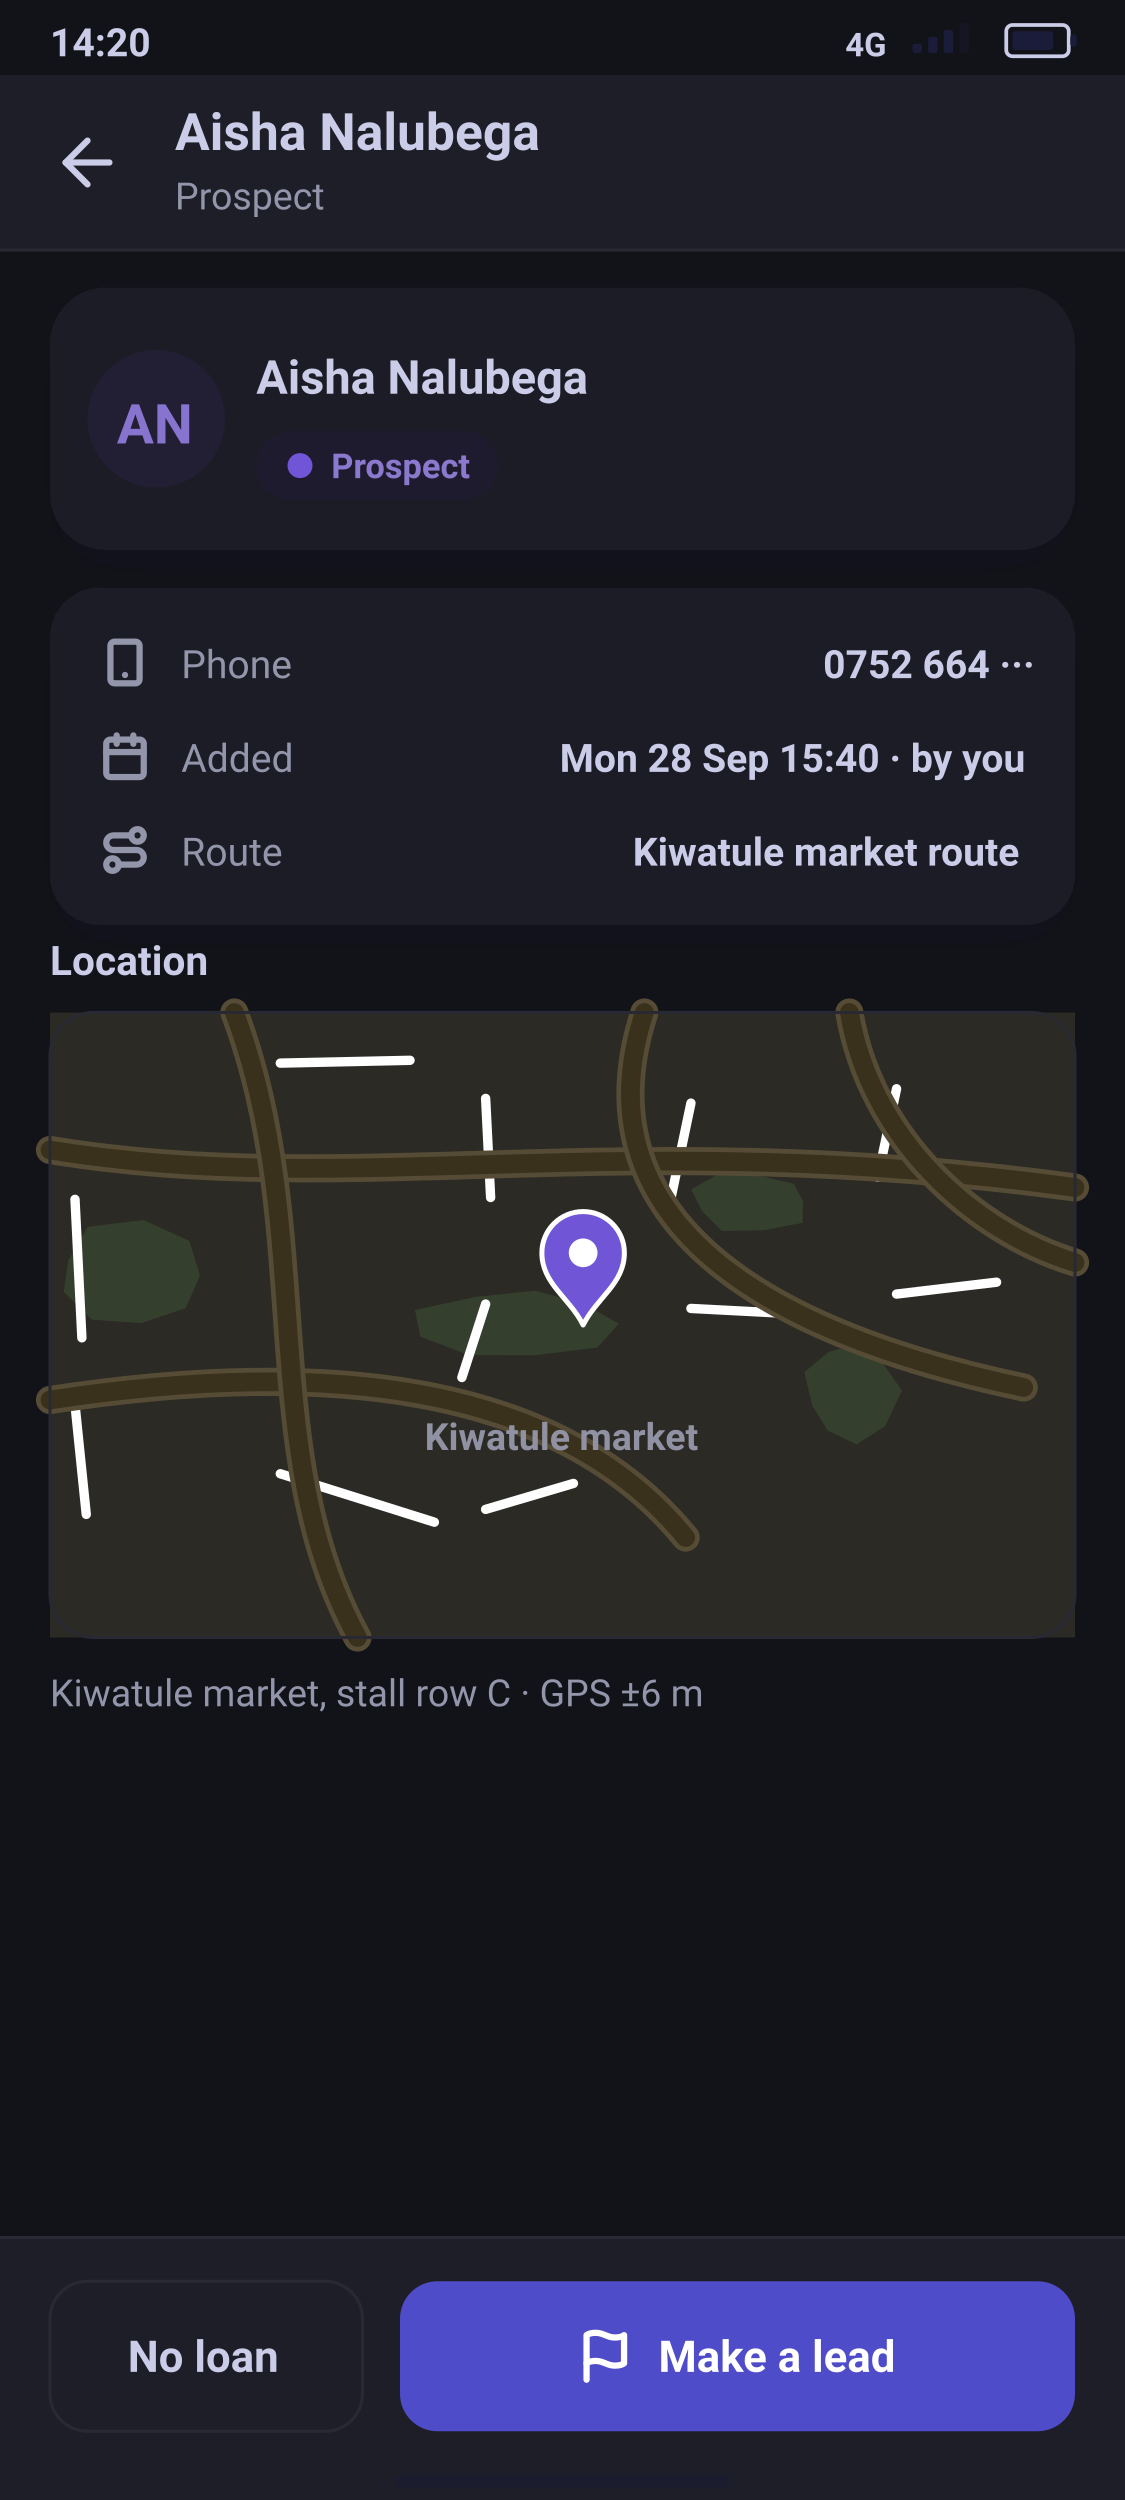
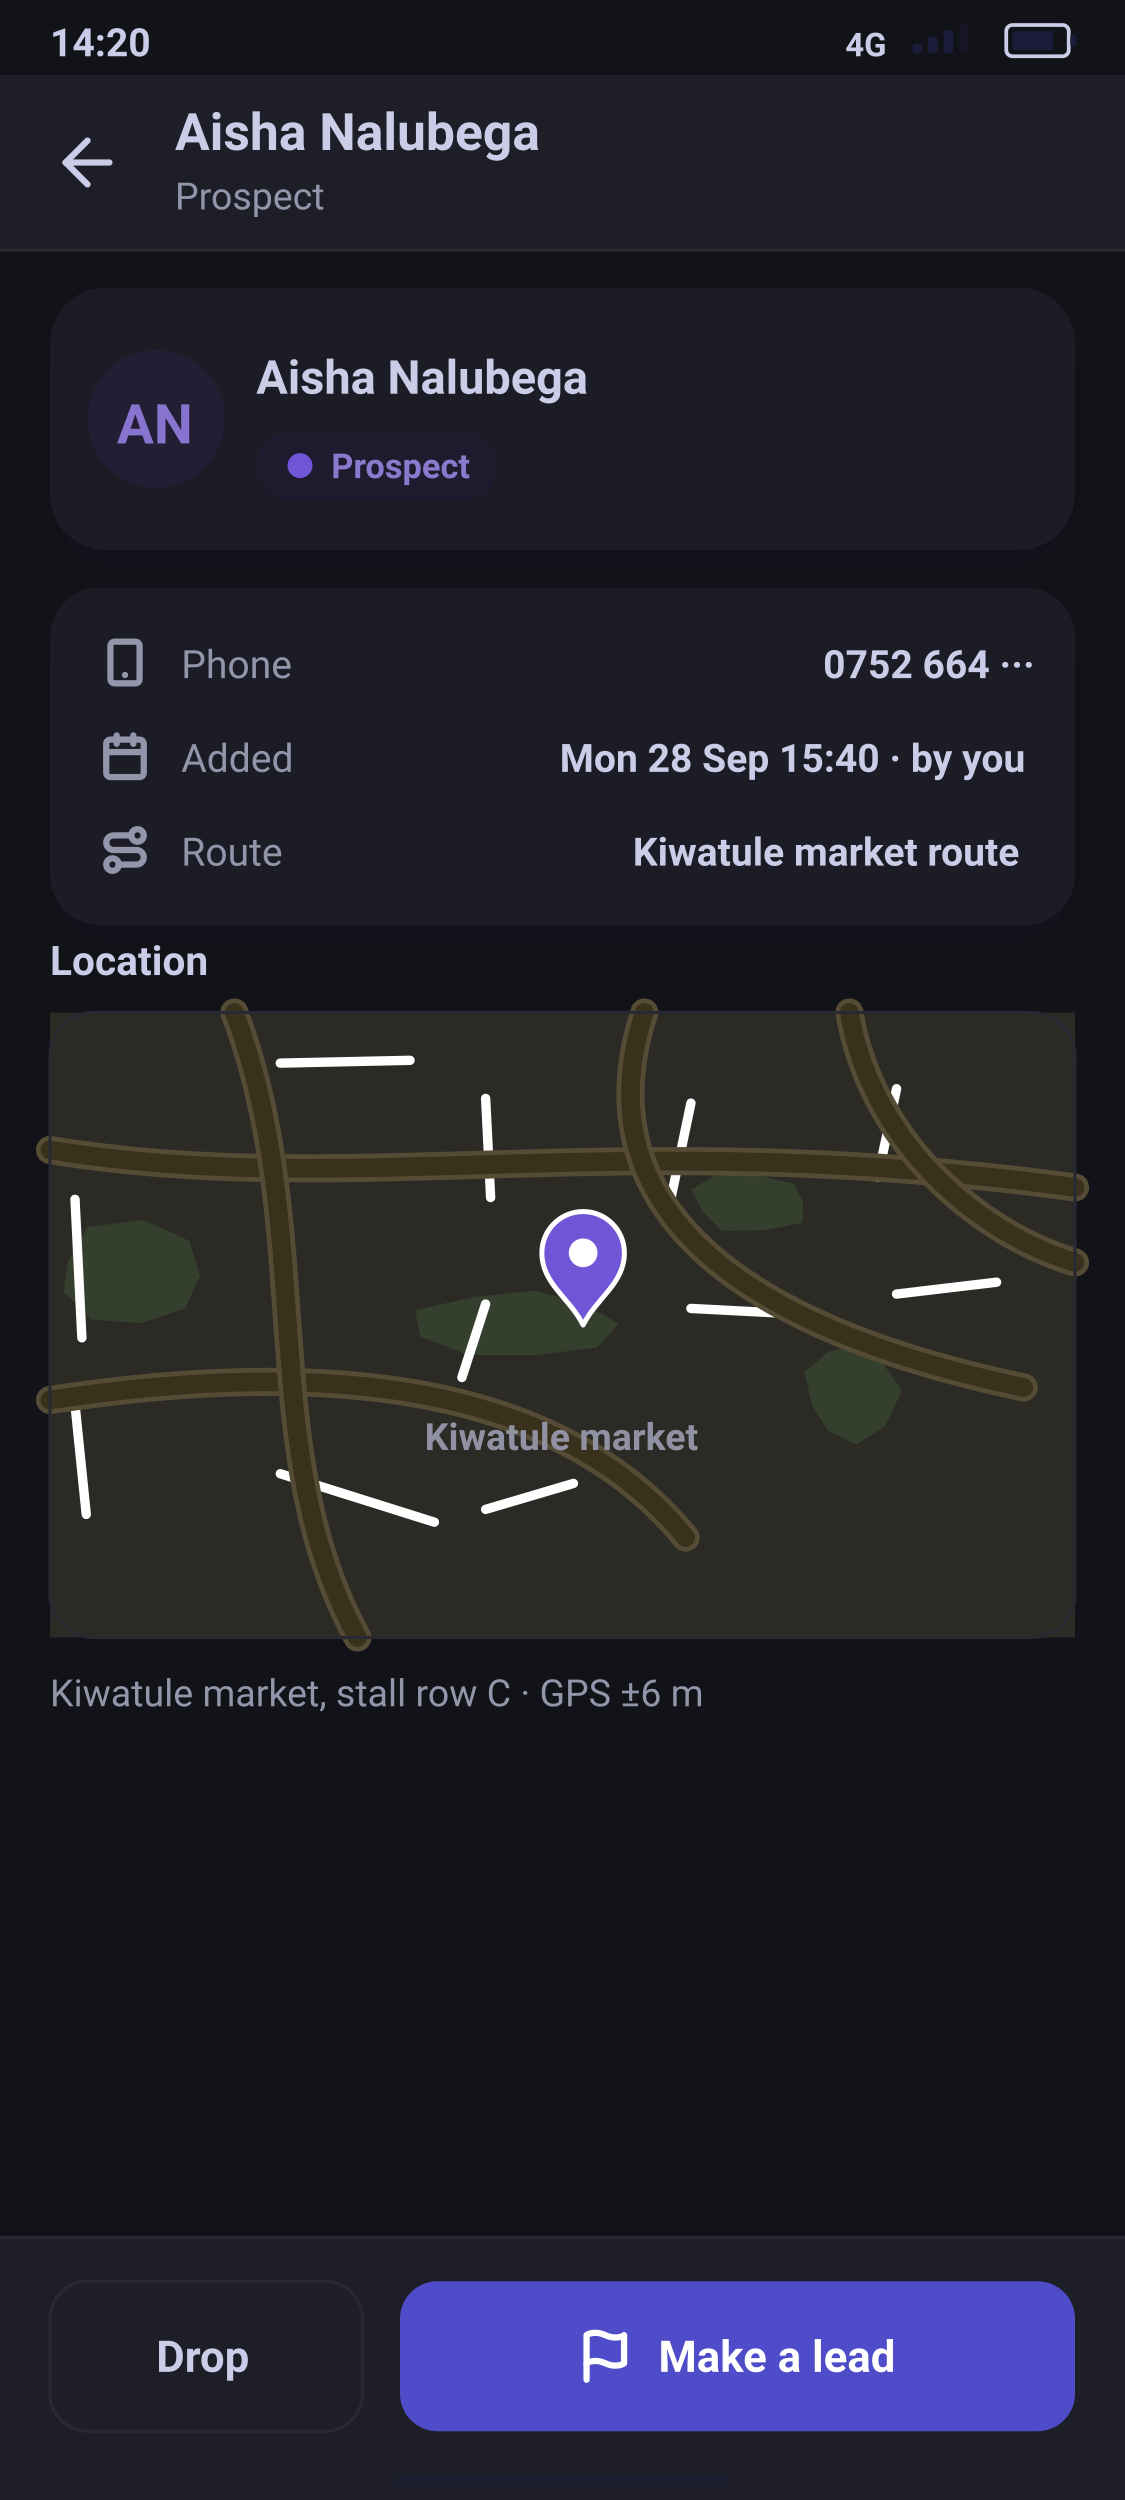
<svg xmlns="http://www.w3.org/2000/svg" width="360" height="800" viewBox="0 0 360 800">
  <defs>
    <filter id="soft" x="-20%" y="-20%" width="140%" height="170%">
      <feDropShadow dx="0" dy="6" stdDeviation="9" flood-color="#1B1C3A" flood-opacity="0.07" />
    </filter>
  </defs>
  <rect id="screen-background" x="0.0" y="0.0" width="360.0" height="800.0" fill="#121319" />
  <g id="status-bar">
    <text id="14-20" x="16.0" y="18.0" font-family="Segoe UI, Roboto, Helvetica Neue, Arial, sans-serif" font-size="12.5" font-weight="600" fill="#CBCCE7">14:20</text>
    <rect id="battery" x="322.0" y="8.0" width="20.0" height="10.0" rx="2" fill="none" stroke="#CBCCE7" stroke-width="1.2" />
    <rect x="324.0" y="10.0" width="13.0" height="6.0" rx="1" fill="#1B1C3A" />
    <rect x="342.5" y="11.0" width="2.0" height="4.0" rx="1" fill="#1B1C3A" />
    <rect id="signal-bar" x="292.0" y="14.0" width="3.0" height="3.0" rx="0.8" fill="#1B1C3A" fill-opacity="1" />
    <rect id="signal-bar-2" x="297.0" y="11.8" width="3.0" height="5.2" rx="0.8" fill="#1B1C3A" fill-opacity="1" />
    <rect id="signal-bar-3" x="302.0" y="9.6" width="3.0" height="7.4" rx="0.8" fill="#1B1C3A" fill-opacity="1" />
    <rect id="signal-bar-4" x="307.0" y="7.4" width="3.0" height="9.6" rx="0.8" fill="#1B1C3A" fill-opacity="0.3" />
    <text id="network" x="270.5" y="18.0" font-family="Segoe UI, Roboto, Helvetica Neue, Arial, sans-serif" font-size="10.5" font-weight="700" fill="#CBCCE7">4G</text>
  </g>
  <g id="app-bar">
    <rect id="app-bar-bg" x="0.0" y="24.0" width="360.0" height="56.0" fill="#1D1E27" />
    <line x1="0.0" y1="80.0" x2="360.0" y2="80.0" stroke="#282932" stroke-width="1" />
    <g id="icon-arrowleft" transform="translate(16.0 40.0) scale(1)">
      <path d="M19 12H5" fill="none" stroke="#CBCCE7" stroke-width="2.00" stroke-linecap="round" stroke-linejoin="round" />
      <path d="M12 19l-7-7 7-7" fill="none" stroke="#CBCCE7" stroke-width="2.00" stroke-linecap="round" stroke-linejoin="round" />
    </g>
    <text id="Aisha-Nalubega" x="56.0" y="48.0" font-family="Segoe UI, Roboto, Helvetica Neue, Arial, sans-serif" font-size="16.5" font-weight="600" fill="#CBCCE7">Aisha Nalubega</text>
    <text id="Prospect" x="56.0" y="67.0" font-family="Segoe UI, Roboto, Helvetica Neue, Arial, sans-serif" font-size="12" font-weight="400" fill="#9396AA">Prospect</text>
  </g>
  <g id="prospect-header">
    <rect x="16.0" y="92.0" width="328.0" height="84.0" rx="18" fill="#1D1E27" filter="url(#soft)" />
    <g id="avatar-AN">
      <circle cx="50.0" cy="134.0" r="22.0" fill="#221E34" />
      <text id="AN" x="37.4" y="141.9" font-family="Segoe UI, Roboto, Helvetica Neue, Arial, sans-serif" font-size="17.6" font-weight="600" fill="#8774CF">AN</text>
    </g>
    <text id="Aisha-Nalubega-2" x="82.0" y="126.0" font-family="Segoe UI, Roboto, Helvetica Neue, Arial, sans-serif" font-size="15" font-weight="700" fill="#CBCCE7">Aisha Nalubega</text>
    <g id="chip-Prospect">
      <rect x="82.0" y="138.0" width="77.3" height="22.0" rx="11.0" fill="#1F1B2F" />
      <circle cx="96.0" cy="149.0" r="4.0" fill="#7056D6" />
      <text id="Prospect-2" x="106.0" y="153.0" font-family="Segoe UI, Roboto, Helvetica Neue, Arial, sans-serif" font-size="11" font-weight="600" fill="#8A79CD">Prospect</text>
    </g>
  </g>
  <g id="details">
    <rect x="16.0" y="188.0" width="328.0" height="108.0" rx="16" fill="#1D1E27" filter="url(#soft)" />
    <g id="icon-phone" transform="translate(32.0 204.0) scale(0.6667)">
      <path d="M7 2h10a2 2 0 0 1 2 2v16a2 2 0 0 1-2 2H7a2 2 0 0 1-2-2V4a2 2 0 0 1 2-2z" fill="none" stroke="#9396AA" stroke-width="3.00" stroke-linecap="round" stroke-linejoin="round" />
      <path d="M12 18h.01" fill="none" stroke="#9396AA" stroke-width="3.00" stroke-linecap="round" stroke-linejoin="round" />
    </g>
    <text id="Phone" x="58.0" y="217.0" font-family="Segoe UI, Roboto, Helvetica Neue, Arial, sans-serif" font-size="12.5" font-weight="400" fill="#9396AA">Phone</text>
    <text id="0752-664" x="263.4" y="217.0" font-family="Segoe UI, Roboto, Helvetica Neue, Arial, sans-serif" font-size="12.5" font-weight="600" fill="#CBCCE7">0752 664 ···</text>
    <g id="icon-calendar" transform="translate(32.0 234.0) scale(0.6667)">
      <path d="M5 4h14a2 2 0 0 1 2 2v14a2 2 0 0 1-2 2H5a2 2 0 0 1-2-2V6a2 2 0 0 1 2-2z" fill="none" stroke="#9396AA" stroke-width="3.00" stroke-linecap="round" stroke-linejoin="round" />
      <path d="M16 2v4" fill="none" stroke="#9396AA" stroke-width="3.00" stroke-linecap="round" stroke-linejoin="round" />
      <path d="M8 2v4" fill="none" stroke="#9396AA" stroke-width="3.00" stroke-linecap="round" stroke-linejoin="round" />
      <path d="M3 10h18" fill="none" stroke="#9396AA" stroke-width="3.00" stroke-linecap="round" stroke-linejoin="round" />
    </g>
    <text id="Added" x="58.0" y="247.0" font-family="Segoe UI, Roboto, Helvetica Neue, Arial, sans-serif" font-size="12.5" font-weight="400" fill="#9396AA">Added</text>
    <text id="Mon-28-Sep-15-40-by-you" x="179.1" y="247.0" font-family="Segoe UI, Roboto, Helvetica Neue, Arial, sans-serif" font-size="12.5" font-weight="600" fill="#CBCCE7">Mon 28 Sep 15:40 · by you</text>
    <g id="icon-route" transform="translate(32.0 264.0) scale(0.6667)">
      <path d="M6 16a3 3 0 1 0 0 6 3 3 0 1 0 0-6z" fill="none" stroke="#9396AA" stroke-width="3.00" stroke-linecap="round" stroke-linejoin="round" />
      <path d="M9 19h8.5a3.5 3.5 0 0 0 0-7h-11a3.5 3.5 0 0 1 0-7H15" fill="none" stroke="#9396AA" stroke-width="3.00" stroke-linecap="round" stroke-linejoin="round" />
      <path d="M18 2a3 3 0 1 0 0 6 3 3 0 1 0 0-6z" fill="none" stroke="#9396AA" stroke-width="3.00" stroke-linecap="round" stroke-linejoin="round" />
    </g>
    <text id="Route" x="58.0" y="277.0" font-family="Segoe UI, Roboto, Helvetica Neue, Arial, sans-serif" font-size="12.5" font-weight="400" fill="#9396AA">Route</text>
    <text id="Kiwatule-market-route" x="202.5" y="277.0" font-family="Segoe UI, Roboto, Helvetica Neue, Arial, sans-serif" font-size="12.5" font-weight="600" fill="#CBCCE7">Kiwatule market route</text>
  </g>
  <g id="location">
    <text id="Location" x="16.0" y="312.0" font-family="Segoe UI, Roboto, Helvetica Neue, Arial, sans-serif" font-size="13" font-weight="700" fill="#CBCCE7">Location</text>
    <g id="street-map">
      <rect id="land" x="16.0" y="324.0" width="328.0" height="200.0" fill="#2B2A25" />
      <path id="park" d="M198.0 423.6 L191.2 431.2 L170.9 433.7 L149.9 433.6 L134.5 427.7 L132.8 419.2 L152.2 415.0 L171.1 413.0 L186.9 417.2 Z" fill="#353F2D" />
      <path id="park-2" d="M288.6 445.0 L283.3 456.3 L274.1 462.2 L264.9 457.8 L259.9 449.7 L257.4 439.1 L265.2 432.6 L273.7 430.2 L281.7 435.1 Z" fill="#353F2D" />
      <path id="park-3" d="M64.0 408.2 L59.4 418.6 L45.2 423.4 L29.4 422.3 L20.4 413.4 L21.8 403.4 L28.0 392.6 L45.9 390.4 L60.6 397.1 Z" fill="#353F2D" />
      <path id="park-4" d="M257.0 384.4 L256.8 391.3 L244.4 393.7 L231.0 393.9 L224.7 387.6 L221.2 380.6 L231.0 375.0 L244.0 376.5 L254.0 378.8 Z" fill="#353F2D" />
      <g id="minor-streets">
        <line x1="24.0" y1="383.8" x2="26.2" y2="428.1" stroke="#FFFFFF" stroke-width="3" stroke-linecap="round" />
        <line x1="24.0" y1="449.5" x2="27.6" y2="484.6" stroke="#FFFFFF" stroke-width="3" stroke-linecap="round" />
        <line x1="89.7" y1="340.2" x2="131.2" y2="339.3" stroke="#FFFFFF" stroke-width="3" stroke-linecap="round" />
        <line x1="89.7" y1="471.6" x2="139.0" y2="487.1" stroke="#FFFFFF" stroke-width="3" stroke-linecap="round" />
        <line x1="155.4" y1="351.5" x2="157.0" y2="383.2" stroke="#FFFFFF" stroke-width="3" stroke-linecap="round" />
        <line x1="155.4" y1="417.3" x2="147.8" y2="440.8" stroke="#FFFFFF" stroke-width="3" stroke-linecap="round" />
        <line x1="155.4" y1="483.0" x2="183.5" y2="474.7" stroke="#FFFFFF" stroke-width="3" stroke-linecap="round" />
        <line x1="221.1" y1="353.0" x2="213.3" y2="390.1" stroke="#FFFFFF" stroke-width="3" stroke-linecap="round" />
        <line x1="221.1" y1="418.7" x2="253.8" y2="420.4" stroke="#FFFFFF" stroke-width="3" stroke-linecap="round" />
        <line x1="286.9" y1="348.4" x2="280.9" y2="376.7" stroke="#FFFFFF" stroke-width="3" stroke-linecap="round" />
        <line x1="286.9" y1="414.1" x2="318.9" y2="410.3" stroke="#FFFFFF" stroke-width="3" stroke-linecap="round" />
      </g>
      <path id="main-road-casing" d="M16.0 368.0 C114.4 384.0 196.4 360.0 344.0 380.0" fill="none" stroke="#564C36" stroke-width="9" stroke-linejoin="round" stroke-linecap="round" />
      <path id="main-road" d="M16.0 368.0 C114.4 384.0 196.4 360.0 344.0 380.0" fill="none" stroke="#39311B" stroke-width="6" stroke-linejoin="round" stroke-linecap="round" />
      <path id="main-road-casing-2" d="M16.0 448.0 C107.8 434.0 180.0 444.0 219.4 492.0" fill="none" stroke="#564C36" stroke-width="9" stroke-linejoin="round" stroke-linecap="round" />
      <path id="main-road-2" d="M16.0 448.0 C107.8 434.0 180.0 444.0 219.4 492.0" fill="none" stroke="#39311B" stroke-width="6" stroke-linejoin="round" stroke-linecap="round" />
      <path id="main-road-casing-3" d="M75.0 324.0 C101.3 394.0 81.6 464.0 114.4 524.0" fill="none" stroke="#564C36" stroke-width="9" stroke-linejoin="round" stroke-linecap="round" />
      <path id="main-road-3" d="M75.0 324.0 C101.3 394.0 81.6 464.0 114.4 524.0" fill="none" stroke="#39311B" stroke-width="6" stroke-linejoin="round" stroke-linecap="round" />
      <path id="main-road-casing-4" d="M206.2 324.0 C186.6 384.0 232.5 424.0 327.6 444.0" fill="none" stroke="#564C36" stroke-width="9" stroke-linejoin="round" stroke-linecap="round" />
      <path id="main-road-4" d="M206.2 324.0 C186.6 384.0 232.5 424.0 327.6 444.0" fill="none" stroke="#39311B" stroke-width="6" stroke-linejoin="round" stroke-linecap="round" />
      <path id="main-road-casing-5" d="M271.8 324.0 C278.4 364.0 311.2 394.0 344.0 404.0" fill="none" stroke="#564C36" stroke-width="9" stroke-linejoin="round" stroke-linecap="round" />
      <path id="main-road-5" d="M271.8 324.0 C278.4 364.0 311.2 394.0 344.0 404.0" fill="none" stroke="#39311B" stroke-width="6" stroke-linejoin="round" stroke-linecap="round" />
      <g id="place-names">
        <text id="Kiwatule-market" x="135.9" y="464.0" font-family="Segoe UI, Roboto, Helvetica Neue, Arial, sans-serif" font-size="12" font-weight="600" fill="#9092A3">Kiwatule market</text>
      </g>
    </g>
    <rect x="16.0" y="324.0" width="328.0" height="200.0" rx="14" fill="none" stroke="#282932" stroke-width="1" />
    <g id="her-location">
      <path d="M186.6 424.0 C182.2 415.2 173.4 410.8 173.4 400.9 A13.2 13.2 0 1 1 199.8 400.9 C199.8 410.8 191.0 415.2 186.6 424.0 Z" fill="#7056D6" stroke="#FFFFFF" stroke-width="1.6" stroke-linejoin="round" stroke-linecap="round" />
      <circle cx="186.6" cy="400.9" r="4.6" fill="#FFFFFF" />
    </g>
    <text id="Kiwatule-market-stall-row-C" x="16.0" y="546.0" font-family="Segoe UI, Roboto, Helvetica Neue, Arial, sans-serif" font-size="12" font-weight="400" fill="#9396AA">Kiwatule market, stall row C · GPS ±6 m</text>
  </g>
  <g id="footer">
    <rect x="0.0" y="716.0" width="360.0" height="84.0" fill="#1D1E27" />
    <line x1="0.0" y1="716.0" x2="360.0" y2="716.0" stroke="#282932" stroke-width="1" />
-     <g id="button-No-loan">
+     <g id="button-Drop">
      <rect x="16.0" y="730.0" width="100.0" height="48.0" rx="12" fill="#1D1E27" stroke="#282932" stroke-width="1" />
-       <text id="No-loan" x="40.9" y="759.0" font-family="Segoe UI, Roboto, Helvetica Neue, Arial, sans-serif" font-size="14" font-weight="600" fill="#CBCCE7">No loan</text>
+       <text id="Drop" x="50.0" y="759.0" font-family="Segoe UI, Roboto, Helvetica Neue, Arial, sans-serif" font-size="14" font-weight="600" fill="#CBCCE7">Drop</text>
    </g>
    <g id="button-Make-a-lead">
      <rect x="128.0" y="730.0" width="216.0" height="48.0" rx="12" fill="#4F4CC9" />
      <g id="icon-flag" transform="translate(184.7 745.0) scale(0.75)">
        <path d="M4 15s1-1 4-1 5 2 8 2 4-1 4-1V3s-1 1-4 1-5-2-8-2-4 1-4 1z" fill="none" stroke="#FFFFFF" stroke-width="2.67" stroke-linecap="round" stroke-linejoin="round" />
        <path d="M4 22v-7" fill="none" stroke="#FFFFFF" stroke-width="2.67" stroke-linecap="round" stroke-linejoin="round" />
      </g>
      <text id="Make-a-lead" x="210.7" y="759.0" font-family="Segoe UI, Roboto, Helvetica Neue, Arial, sans-serif" font-size="14" font-weight="600" fill="#FFFFFF">Make a lead</text>
    </g>
  </g>
  <rect id="gesture-bar" x="126.0" y="792.0" width="108.0" height="4.0" rx="2" fill="#1B1C3A" fill-opacity="0.45" />
</svg>
